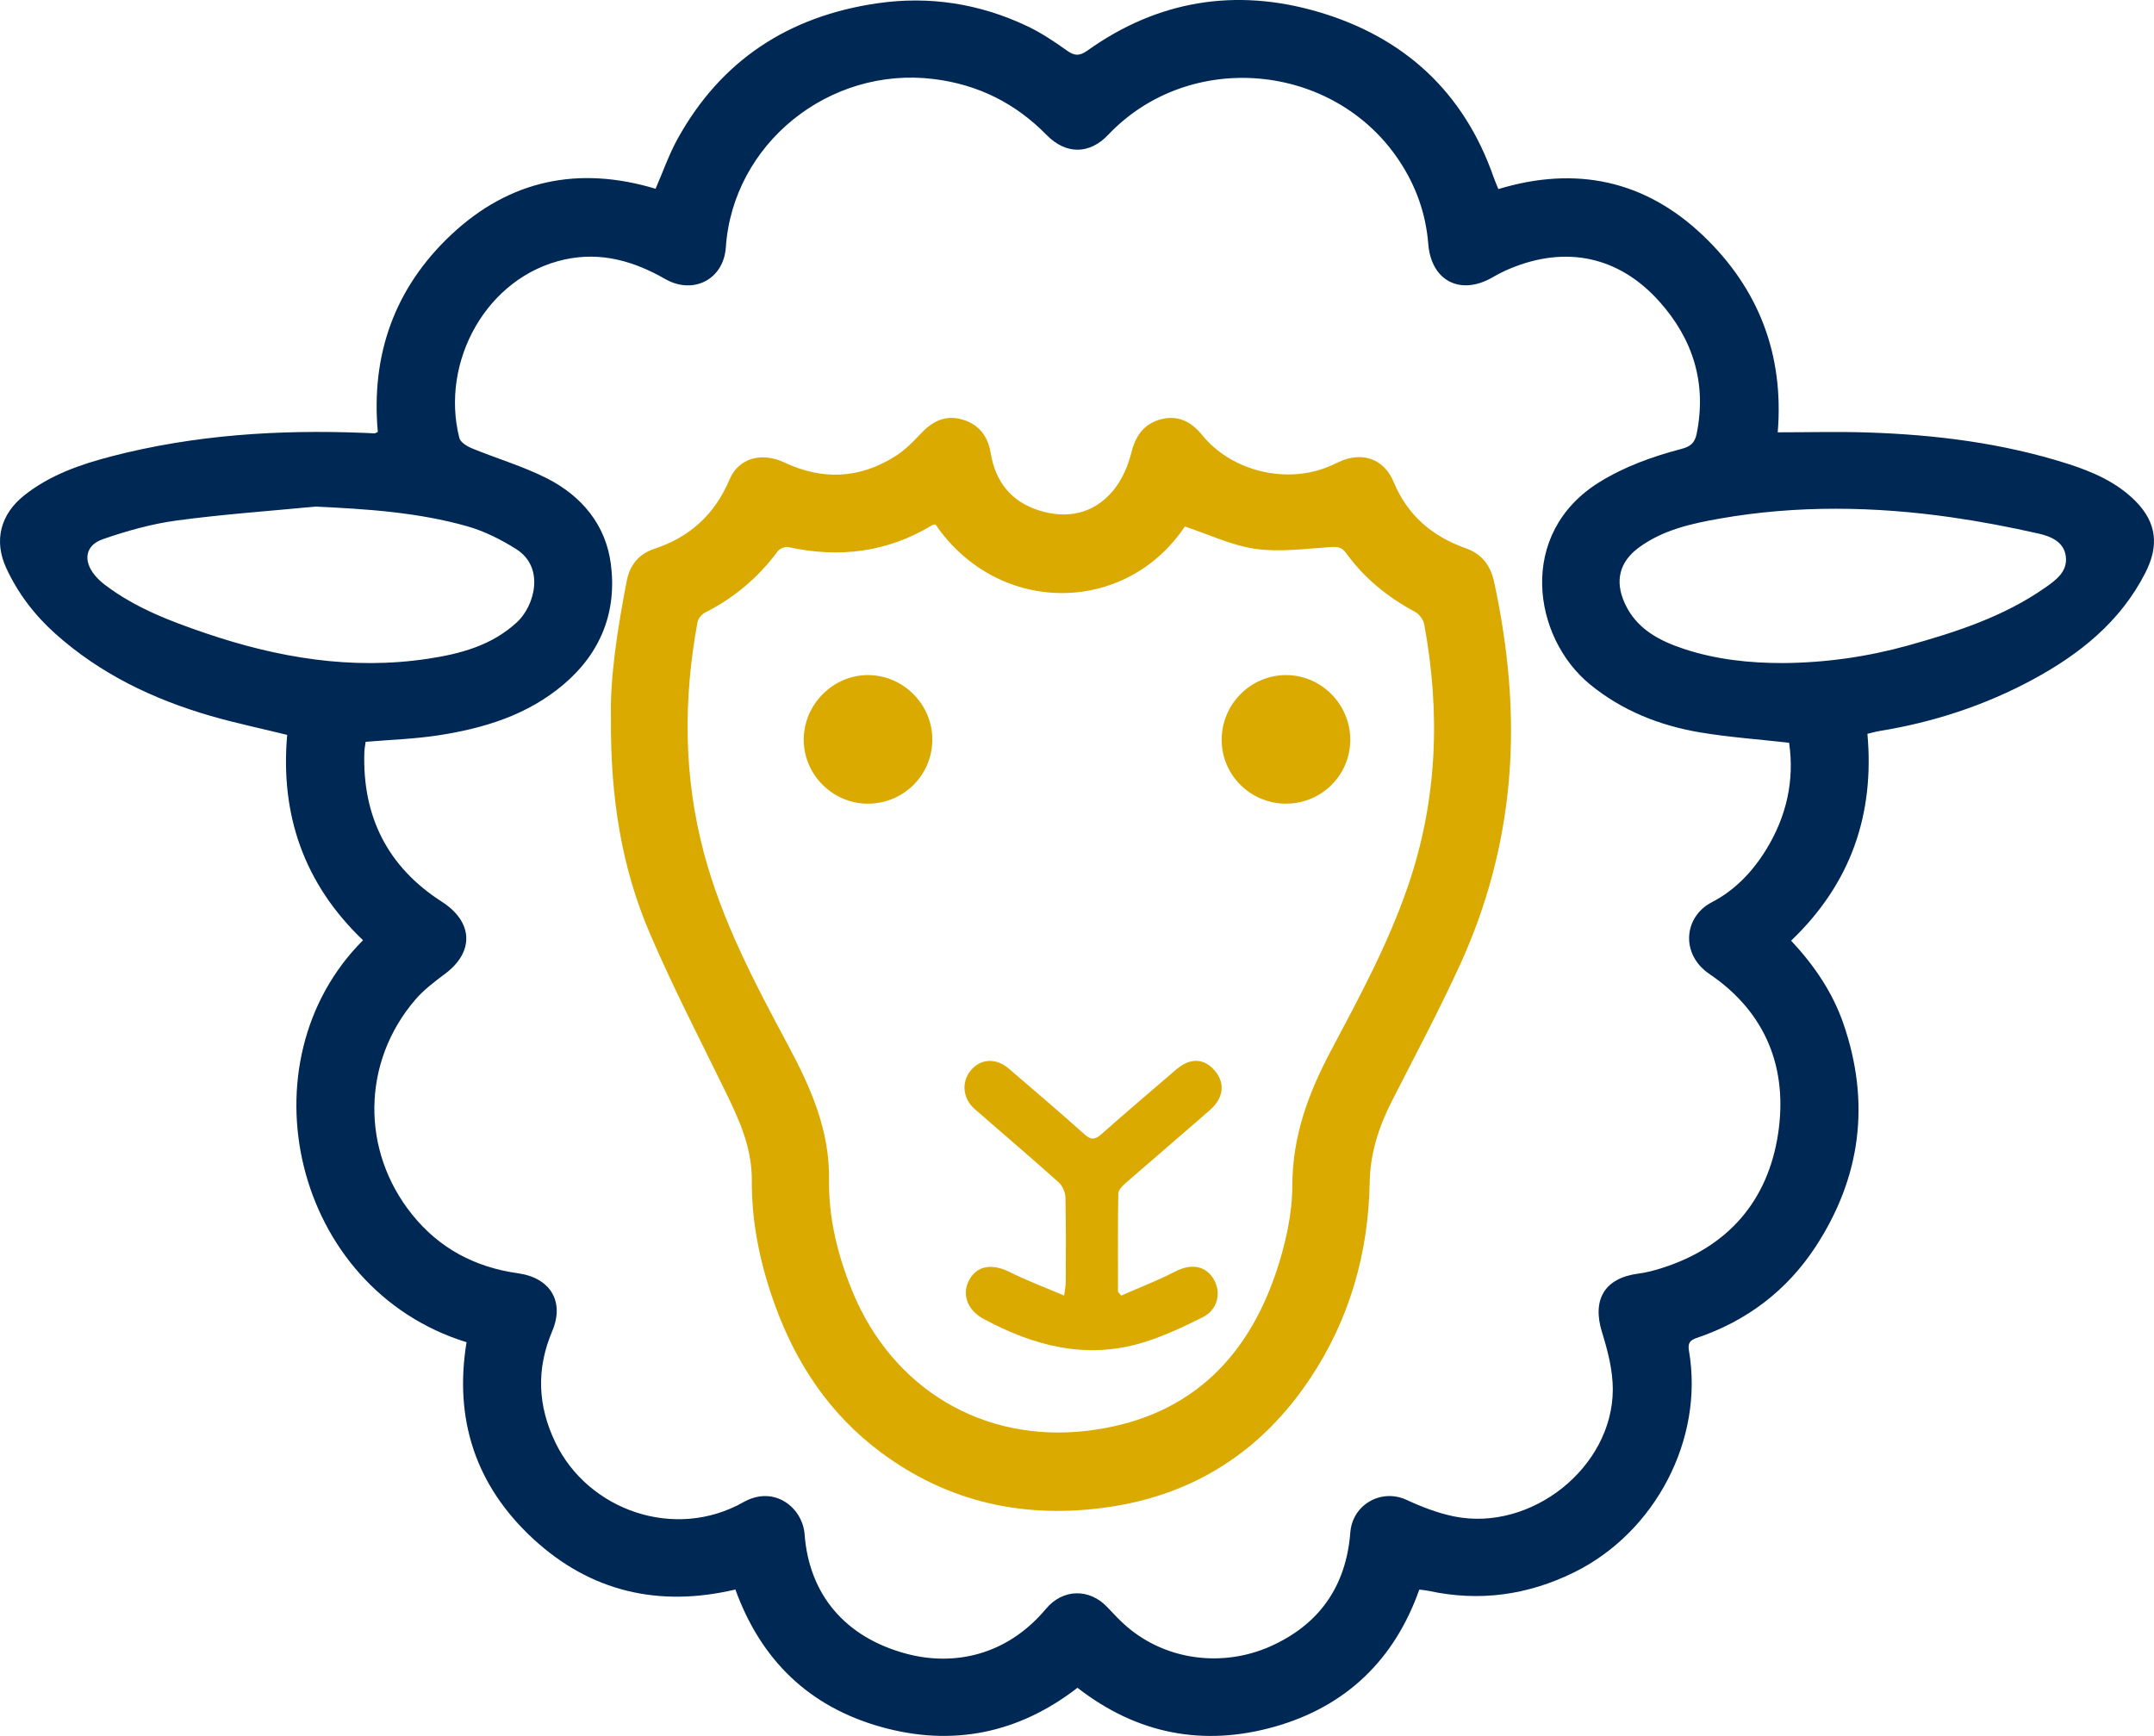
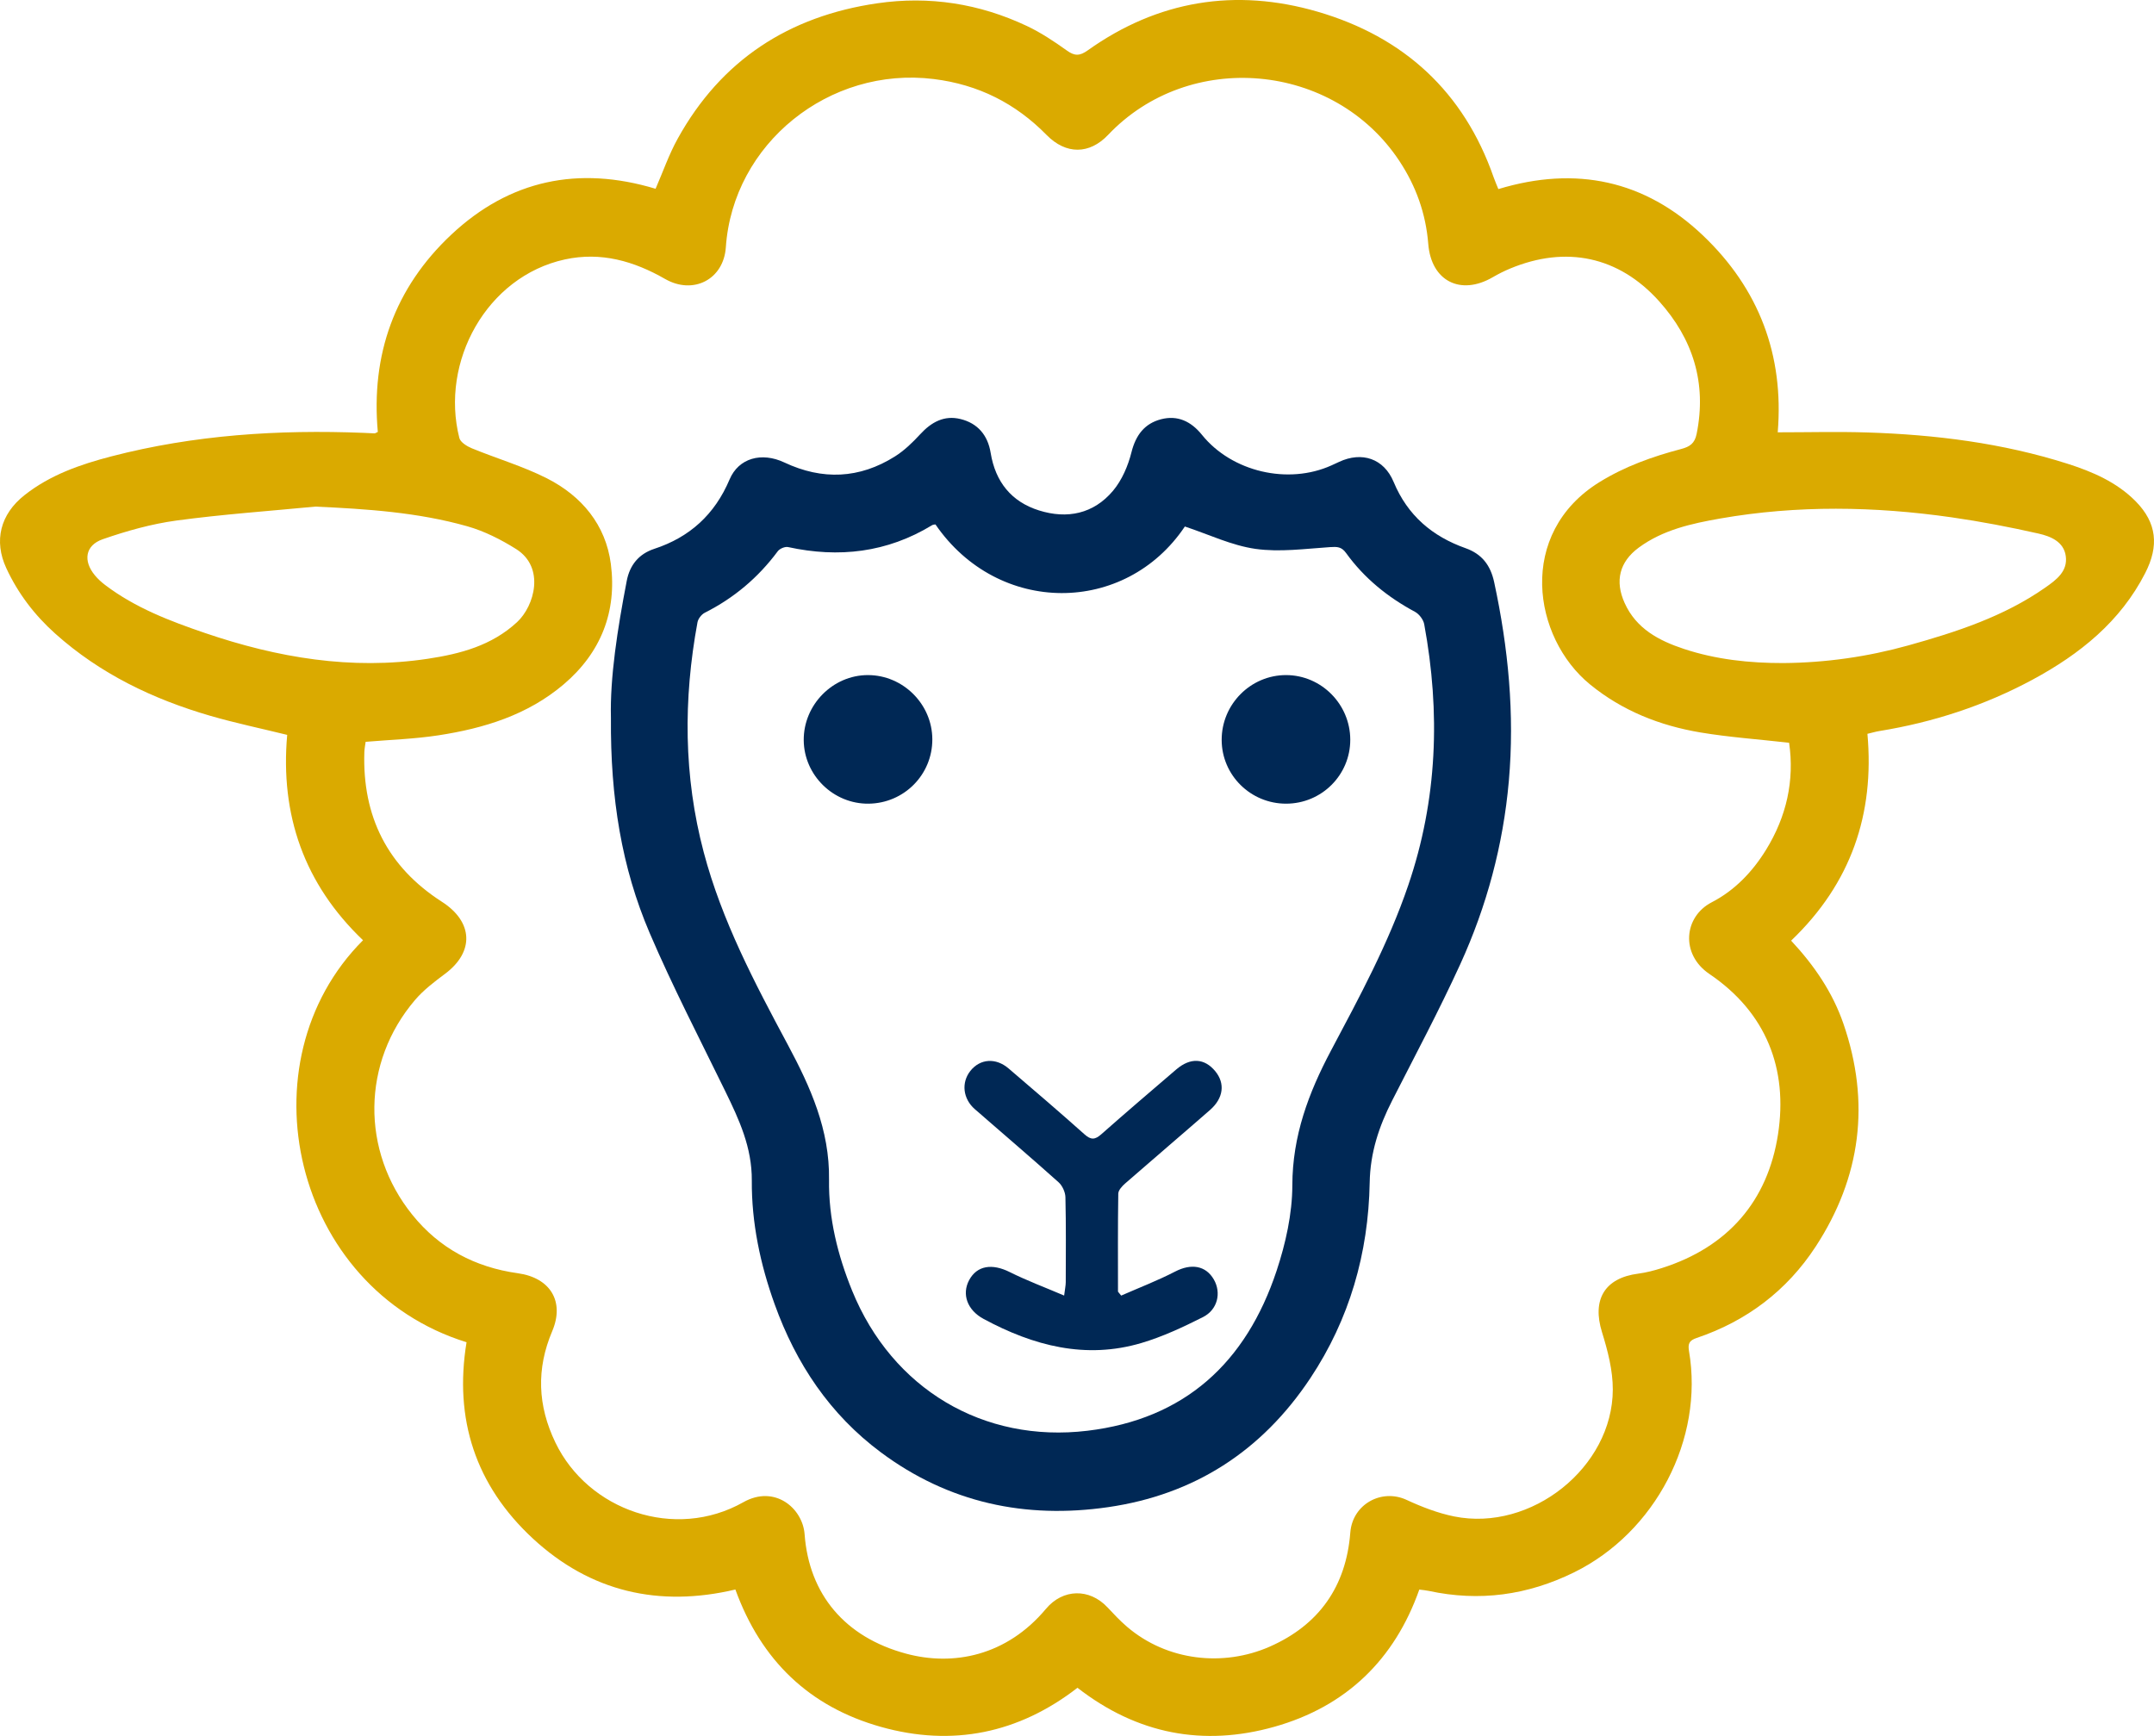
<svg xmlns="http://www.w3.org/2000/svg" width="67px" height="54px" viewBox="0 0 67 54" version="1.1">
  <g id="Current" stroke="none" stroke-width="1" fill="none" fill-rule="evenodd">
    <g id="person-copy-2" transform="translate(-557, -67)">
      <g id="fleece" transform="translate(557, 67)">
-         <path d="M55.475,20.626 C56.794,20.615 58.092,20.43 59.358,20.077 C60.852,19.66 62.327,19.181 63.614,18.281 C63.958,18.04 64.32,17.776 64.256,17.301 C64.196,16.848 63.782,16.683 63.409,16.598 C62.516,16.396 61.613,16.223 60.707,16.093 C58.308,15.75 55.906,15.71 53.509,16.129 C52.612,16.287 51.724,16.482 50.973,17.035 C50.369,17.481 50.227,18.077 50.534,18.757 C50.894,19.557 51.6,19.929 52.381,20.187 C53.383,20.518 54.422,20.628 55.475,20.626 M9.807,15.759 C8.366,15.898 6.919,15.999 5.485,16.193 C4.709,16.299 3.937,16.516 3.195,16.774 C2.649,16.965 2.58,17.445 2.948,17.893 C3.042,18.008 3.156,18.111 3.275,18.201 C4.209,18.909 5.291,19.321 6.388,19.695 C8.633,20.459 10.929,20.85 13.303,20.493 C14.316,20.341 15.296,20.083 16.084,19.352 C16.626,18.848 16.96,17.651 16.055,17.08 C15.584,16.784 15.065,16.521 14.531,16.37 C12.994,15.936 11.408,15.832 9.807,15.759 M55.65,23.105 C54.683,22.996 53.778,22.933 52.888,22.784 C51.629,22.572 50.466,22.112 49.464,21.296 C47.671,19.836 47.173,16.592 49.753,14.996 C50.543,14.508 51.403,14.201 52.293,13.967 C52.563,13.896 52.714,13.794 52.774,13.496 C53.093,11.919 52.662,10.546 51.606,9.37 C50.35,7.971 48.707,7.632 46.973,8.354 C46.788,8.431 46.606,8.522 46.433,8.623 C45.43,9.207 44.518,8.743 44.426,7.588 C44.351,6.647 44.047,5.792 43.524,5.002 C41.488,1.931 36.998,1.528 34.468,4.195 C33.886,4.809 33.157,4.812 32.555,4.199 C31.59,3.216 30.434,2.631 29.047,2.459 C25.794,2.055 22.797,4.468 22.577,7.694 C22.509,8.69 21.566,9.181 20.688,8.678 C19.72,8.123 18.696,7.826 17.572,8.07 C15.133,8.602 13.687,11.257 14.288,13.625 C14.322,13.757 14.523,13.882 14.673,13.944 C15.451,14.264 16.267,14.502 17.013,14.88 C18.098,15.431 18.842,16.329 19,17.541 C19.193,19.019 18.697,20.299 17.535,21.287 C16.414,22.24 15.059,22.656 13.636,22.874 C12.893,22.988 12.137,23.011 11.373,23.076 C11.36,23.177 11.337,23.286 11.333,23.397 C11.269,25.389 12.047,26.962 13.746,28.052 C14.716,28.675 14.762,29.607 13.844,30.292 C13.513,30.539 13.174,30.796 12.91,31.106 C11.252,33.048 11.222,35.8 12.825,37.788 C13.666,38.833 14.778,39.422 16.108,39.607 C17.121,39.748 17.567,40.489 17.177,41.408 C16.68,42.579 16.72,43.722 17.277,44.876 C18.292,46.983 20.99,47.934 23.121,46.73 C24.098,46.178 24.967,46.916 25.027,47.725 C25.165,49.595 26.281,50.928 28.182,51.44 C29.648,51.836 31.307,51.514 32.534,50.047 C33.06,49.418 33.887,49.402 34.447,49.999 C34.644,50.209 34.841,50.421 35.06,50.607 C36.302,51.667 38.048,51.859 39.496,51.222 C41.029,50.546 41.871,49.35 42.001,47.674 C42.07,46.79 42.974,46.298 43.749,46.656 C44.222,46.875 44.722,47.069 45.231,47.172 C47.63,47.657 50.161,45.645 50.166,43.225 C50.168,42.63 50.009,42.018 49.831,41.443 C49.515,40.429 49.91,39.754 50.959,39.619 C51.206,39.587 51.453,39.522 51.691,39.446 C53.755,38.791 54.986,37.353 55.305,35.285 C55.619,33.251 54.94,31.495 53.17,30.297 C52.266,29.685 52.373,28.517 53.244,28.067 C53.961,27.697 54.512,27.117 54.932,26.436 C55.57,25.401 55.821,24.279 55.65,23.105 M55.713,29.261 C56.438,30.038 57.005,30.875 57.339,31.843 C58.184,34.292 57.888,36.619 56.473,38.783 C55.583,40.144 54.334,41.094 52.775,41.62 C52.553,41.695 52.496,41.789 52.536,42.025 C53.006,44.773 51.485,47.67 48.961,48.912 C47.515,49.623 46.017,49.829 44.44,49.488 C44.354,49.47 44.266,49.463 44.147,49.447 C43.379,51.624 41.872,53.086 39.639,53.715 C37.431,54.337 35.371,53.946 33.515,52.502 C31.688,53.917 29.629,54.345 27.4,53.718 C25.174,53.092 23.673,51.651 22.874,49.445 C20.5,50.007 18.367,49.518 16.577,47.861 C14.788,46.205 14.12,44.142 14.512,41.753 C9.101,40.075 7.504,33.036 11.292,29.248 C9.458,27.498 8.713,25.347 8.933,22.86 C8.125,22.661 7.326,22.494 6.545,22.268 C4.758,21.749 3.111,20.958 1.717,19.709 C1.074,19.133 0.559,18.457 0.197,17.676 C-0.201,16.82 0.012,15.994 0.762,15.403 C1.559,14.773 2.496,14.448 3.465,14.196 C6.04,13.528 8.663,13.36 11.311,13.465 C11.425,13.47 11.538,13.478 11.651,13.481 C11.673,13.481 11.695,13.462 11.752,13.436 C11.536,11.046 12.266,8.96 14.041,7.296 C15.852,5.599 17.992,5.149 20.392,5.872 C20.619,5.351 20.806,4.808 21.08,4.313 C22.428,1.877 24.53,0.502 27.292,0.102 C28.908,-0.133 30.464,0.112 31.936,0.806 C32.375,1.013 32.787,1.287 33.182,1.57 C33.426,1.746 33.584,1.745 33.832,1.568 C36.014,0.013 38.431,-0.38 40.984,0.364 C43.67,1.147 45.534,2.86 46.459,5.513 C46.5,5.63 46.551,5.743 46.606,5.882 C49.016,5.151 51.165,5.605 52.973,7.327 C54.715,8.987 55.494,11.046 55.296,13.448 C56.252,13.448 57.171,13.423 58.087,13.453 C60.199,13.521 62.284,13.781 64.305,14.424 C65.091,14.674 65.846,15.001 66.433,15.597 C67.089,16.265 67.16,16.981 66.727,17.826 C65.954,19.338 64.693,20.348 63.231,21.138 C61.736,21.945 60.137,22.468 58.455,22.741 C58.344,22.759 58.235,22.792 58.086,22.827 C58.31,25.314 57.583,27.474 55.713,29.261" id="Fill-3" fill="#002855" />
-         <path d="M29.097,16.313 C29.063,16.32 29.022,16.319 28.993,16.337 C27.592,17.19 26.093,17.362 24.514,17.018 C24.418,16.997 24.253,17.066 24.192,17.148 C23.583,17.969 22.829,18.603 21.923,19.06 C21.822,19.111 21.716,19.246 21.695,19.359 C21.253,21.755 21.262,24.14 21.889,26.51 C22.454,28.646 23.474,30.575 24.505,32.499 C25.208,33.812 25.81,35.143 25.787,36.7 C25.77,37.893 26.056,39.045 26.506,40.151 C27.751,43.205 30.589,44.895 33.824,44.507 C36.848,44.144 38.758,42.393 39.709,39.529 C39.99,38.68 40.196,37.76 40.198,36.872 C40.201,35.333 40.704,33.994 41.399,32.684 C42.287,31.012 43.187,29.348 43.803,27.54 C44.713,24.874 44.807,22.166 44.3,19.417 C44.273,19.273 44.142,19.101 44.013,19.032 C43.166,18.577 42.435,17.987 41.868,17.201 C41.726,17.004 41.588,17.005 41.372,17.019 C40.598,17.07 39.808,17.181 39.051,17.074 C38.309,16.968 37.601,16.625 36.855,16.378 C35.004,19.141 31.049,19.159 29.097,16.313 M19.003,22.332 C18.971,21.075 19.206,19.571 19.494,18.073 C19.588,17.58 19.866,17.233 20.351,17.073 C21.45,16.713 22.232,16.006 22.693,14.915 C22.974,14.25 23.687,14.051 24.399,14.387 C25.579,14.942 26.733,14.894 27.838,14.198 C28.128,14.015 28.386,13.765 28.621,13.51 C28.969,13.131 29.369,12.91 29.876,13.035 C30.407,13.165 30.724,13.533 30.814,14.086 C30.962,14.992 31.461,15.609 32.318,15.878 C33.194,16.153 34.014,15.987 34.62,15.267 C34.897,14.938 35.088,14.493 35.194,14.069 C35.329,13.529 35.607,13.174 36.113,13.042 C36.625,12.909 37.045,13.102 37.387,13.527 C38.318,14.681 40.069,15.085 41.415,14.477 C41.494,14.441 41.573,14.404 41.652,14.368 C42.36,14.037 43.045,14.261 43.349,14.992 C43.786,16.041 44.556,16.687 45.585,17.052 C46.091,17.231 46.362,17.579 46.476,18.11 C46.916,20.152 47.116,22.209 46.932,24.3 C46.756,26.29 46.244,28.192 45.421,29.995 C44.764,31.433 44.019,32.828 43.302,34.237 C42.893,35.04 42.62,35.856 42.604,36.788 C42.564,38.987 41.977,41.037 40.756,42.874 C39.243,45.149 37.138,46.496 34.47,46.883 C31.899,47.256 29.509,46.752 27.391,45.172 C25.815,43.996 24.76,42.422 24.094,40.567 C23.648,39.326 23.376,38.04 23.385,36.725 C23.392,35.687 22.988,34.824 22.558,33.942 C21.761,32.308 20.922,30.692 20.207,29.021 C19.338,26.988 18.984,24.828 19.003,22.332" id="Fill-6" fill="#DAAA00" />
-         <path d="M34.874,40.302 C35.436,40.056 36.01,39.835 36.554,39.554 C37.047,39.299 37.501,39.362 37.755,39.799 C37.994,40.21 37.879,40.739 37.417,40.972 C36.8,41.283 36.164,41.581 35.506,41.776 C33.77,42.292 32.145,41.864 30.595,41.028 C30.083,40.752 29.912,40.258 30.144,39.823 C30.389,39.365 30.859,39.296 31.409,39.571 C31.938,39.835 32.493,40.042 33.1,40.301 C33.126,40.094 33.149,39.991 33.15,39.888 C33.152,39.006 33.161,38.123 33.14,37.242 C33.136,37.082 33.044,36.881 32.926,36.776 C32.068,36.008 31.191,35.26 30.323,34.504 C29.951,34.18 29.895,33.678 30.183,33.313 C30.485,32.932 30.975,32.895 31.375,33.239 C32.166,33.916 32.958,34.593 33.735,35.287 C33.934,35.465 34.06,35.456 34.253,35.286 C35.024,34.604 35.807,33.936 36.588,33.267 C37.028,32.891 37.465,32.915 37.801,33.323 C38.112,33.701 38.059,34.16 37.636,34.53 C36.76,35.296 35.873,36.05 34.996,36.816 C34.903,36.898 34.786,37.024 34.784,37.131 C34.768,38.147 34.775,39.164 34.775,40.18 C34.808,40.221 34.841,40.262 34.874,40.302" id="Fill-8" fill="#DAAA00" />
-         <path d="M29,22.996 C29.004,24.096 28.123,24.987 27.019,25 C25.925,25.013 25.01,24.119 25,23.029 C24.99,21.925 25.903,20.998 26.999,21 C28.091,21.002 28.996,21.904 29,22.996" id="Fill-10" fill="#DAAA00" />
-         <path d="M38,23.019 C37.997,21.907 38.903,20.996 40.009,21 C41.101,21.004 41.997,21.907 42,23.007 C42.003,24.107 41.11,24.999 40.005,25 C38.9,25.001 38.003,24.114 38,23.019" id="Fill-12" fill="#DAAA00" />
+         <path d="M55.475,20.626 C56.794,20.615 58.092,20.43 59.358,20.077 C60.852,19.66 62.327,19.181 63.614,18.281 C63.958,18.04 64.32,17.776 64.256,17.301 C64.196,16.848 63.782,16.683 63.409,16.598 C62.516,16.396 61.613,16.223 60.707,16.093 C58.308,15.75 55.906,15.71 53.509,16.129 C52.612,16.287 51.724,16.482 50.973,17.035 C50.369,17.481 50.227,18.077 50.534,18.757 C50.894,19.557 51.6,19.929 52.381,20.187 C53.383,20.518 54.422,20.628 55.475,20.626 M9.807,15.759 C8.366,15.898 6.919,15.999 5.485,16.193 C4.709,16.299 3.937,16.516 3.195,16.774 C2.649,16.965 2.58,17.445 2.948,17.893 C3.042,18.008 3.156,18.111 3.275,18.201 C4.209,18.909 5.291,19.321 6.388,19.695 C8.633,20.459 10.929,20.85 13.303,20.493 C14.316,20.341 15.296,20.083 16.084,19.352 C16.626,18.848 16.96,17.651 16.055,17.08 C15.584,16.784 15.065,16.521 14.531,16.37 C12.994,15.936 11.408,15.832 9.807,15.759 M55.65,23.105 C54.683,22.996 53.778,22.933 52.888,22.784 C51.629,22.572 50.466,22.112 49.464,21.296 C47.671,19.836 47.173,16.592 49.753,14.996 C50.543,14.508 51.403,14.201 52.293,13.967 C52.563,13.896 52.714,13.794 52.774,13.496 C53.093,11.919 52.662,10.546 51.606,9.37 C50.35,7.971 48.707,7.632 46.973,8.354 C46.788,8.431 46.606,8.522 46.433,8.623 C45.43,9.207 44.518,8.743 44.426,7.588 C44.351,6.647 44.047,5.792 43.524,5.002 C41.488,1.931 36.998,1.528 34.468,4.195 C33.886,4.809 33.157,4.812 32.555,4.199 C31.59,3.216 30.434,2.631 29.047,2.459 C25.794,2.055 22.797,4.468 22.577,7.694 C22.509,8.69 21.566,9.181 20.688,8.678 C19.72,8.123 18.696,7.826 17.572,8.07 C15.133,8.602 13.687,11.257 14.288,13.625 C14.322,13.757 14.523,13.882 14.673,13.944 C15.451,14.264 16.267,14.502 17.013,14.88 C18.098,15.431 18.842,16.329 19,17.541 C19.193,19.019 18.697,20.299 17.535,21.287 C16.414,22.24 15.059,22.656 13.636,22.874 C12.893,22.988 12.137,23.011 11.373,23.076 C11.36,23.177 11.337,23.286 11.333,23.397 C11.269,25.389 12.047,26.962 13.746,28.052 C14.716,28.675 14.762,29.607 13.844,30.292 C13.513,30.539 13.174,30.796 12.91,31.106 C11.252,33.048 11.222,35.8 12.825,37.788 C13.666,38.833 14.778,39.422 16.108,39.607 C17.121,39.748 17.567,40.489 17.177,41.408 C16.68,42.579 16.72,43.722 17.277,44.876 C18.292,46.983 20.99,47.934 23.121,46.73 C24.098,46.178 24.967,46.916 25.027,47.725 C25.165,49.595 26.281,50.928 28.182,51.44 C29.648,51.836 31.307,51.514 32.534,50.047 C33.06,49.418 33.887,49.402 34.447,49.999 C34.644,50.209 34.841,50.421 35.06,50.607 C36.302,51.667 38.048,51.859 39.496,51.222 C41.029,50.546 41.871,49.35 42.001,47.674 C42.07,46.79 42.974,46.298 43.749,46.656 C44.222,46.875 44.722,47.069 45.231,47.172 C47.63,47.657 50.161,45.645 50.166,43.225 C50.168,42.63 50.009,42.018 49.831,41.443 C49.515,40.429 49.91,39.754 50.959,39.619 C51.206,39.587 51.453,39.522 51.691,39.446 C53.755,38.791 54.986,37.353 55.305,35.285 C55.619,33.251 54.94,31.495 53.17,30.297 C52.266,29.685 52.373,28.517 53.244,28.067 C53.961,27.697 54.512,27.117 54.932,26.436 C55.57,25.401 55.821,24.279 55.65,23.105 M55.713,29.261 C56.438,30.038 57.005,30.875 57.339,31.843 C58.184,34.292 57.888,36.619 56.473,38.783 C55.583,40.144 54.334,41.094 52.775,41.62 C52.553,41.695 52.496,41.789 52.536,42.025 C53.006,44.773 51.485,47.67 48.961,48.912 C47.515,49.623 46.017,49.829 44.44,49.488 C44.354,49.47 44.266,49.463 44.147,49.447 C43.379,51.624 41.872,53.086 39.639,53.715 C37.431,54.337 35.371,53.946 33.515,52.502 C31.688,53.917 29.629,54.345 27.4,53.718 C25.174,53.092 23.673,51.651 22.874,49.445 C20.5,50.007 18.367,49.518 16.577,47.861 C14.788,46.205 14.12,44.142 14.512,41.753 C9.101,40.075 7.504,33.036 11.292,29.248 C9.458,27.498 8.713,25.347 8.933,22.86 C8.125,22.661 7.326,22.494 6.545,22.268 C4.758,21.749 3.111,20.958 1.717,19.709 C1.074,19.133 0.559,18.457 0.197,17.676 C-0.201,16.82 0.012,15.994 0.762,15.403 C1.559,14.773 2.496,14.448 3.465,14.196 C6.04,13.528 8.663,13.36 11.311,13.465 C11.425,13.47 11.538,13.478 11.651,13.481 C11.673,13.481 11.695,13.462 11.752,13.436 C11.536,11.046 12.266,8.96 14.041,7.296 C15.852,5.599 17.992,5.149 20.392,5.872 C20.619,5.351 20.806,4.808 21.08,4.313 C22.428,1.877 24.53,0.502 27.292,0.102 C28.908,-0.133 30.464,0.112 31.936,0.806 C32.375,1.013 32.787,1.287 33.182,1.57 C33.426,1.746 33.584,1.745 33.832,1.568 C36.014,0.013 38.431,-0.38 40.984,0.364 C43.67,1.147 45.534,2.86 46.459,5.513 C46.5,5.63 46.551,5.743 46.606,5.882 C49.016,5.151 51.165,5.605 52.973,7.327 C54.715,8.987 55.494,11.046 55.296,13.448 C56.252,13.448 57.171,13.423 58.087,13.453 C60.199,13.521 62.284,13.781 64.305,14.424 C65.091,14.674 65.846,15.001 66.433,15.597 C67.089,16.265 67.16,16.981 66.727,17.826 C65.954,19.338 64.693,20.348 63.231,21.138 C61.736,21.945 60.137,22.468 58.455,22.741 C58.344,22.759 58.235,22.792 58.086,22.827 C58.31,25.314 57.583,27.474 55.713,29.261" id="Fill-3" fill="#DAAA00" />
+         <path d="M29.097,16.313 C29.063,16.32 29.022,16.319 28.993,16.337 C27.592,17.19 26.093,17.362 24.514,17.018 C24.418,16.997 24.253,17.066 24.192,17.148 C23.583,17.969 22.829,18.603 21.923,19.06 C21.822,19.111 21.716,19.246 21.695,19.359 C21.253,21.755 21.262,24.14 21.889,26.51 C22.454,28.646 23.474,30.575 24.505,32.499 C25.208,33.812 25.81,35.143 25.787,36.7 C25.77,37.893 26.056,39.045 26.506,40.151 C27.751,43.205 30.589,44.895 33.824,44.507 C36.848,44.144 38.758,42.393 39.709,39.529 C39.99,38.68 40.196,37.76 40.198,36.872 C40.201,35.333 40.704,33.994 41.399,32.684 C42.287,31.012 43.187,29.348 43.803,27.54 C44.713,24.874 44.807,22.166 44.3,19.417 C44.273,19.273 44.142,19.101 44.013,19.032 C43.166,18.577 42.435,17.987 41.868,17.201 C41.726,17.004 41.588,17.005 41.372,17.019 C40.598,17.07 39.808,17.181 39.051,17.074 C38.309,16.968 37.601,16.625 36.855,16.378 C35.004,19.141 31.049,19.159 29.097,16.313 M19.003,22.332 C18.971,21.075 19.206,19.571 19.494,18.073 C19.588,17.58 19.866,17.233 20.351,17.073 C21.45,16.713 22.232,16.006 22.693,14.915 C22.974,14.25 23.687,14.051 24.399,14.387 C25.579,14.942 26.733,14.894 27.838,14.198 C28.128,14.015 28.386,13.765 28.621,13.51 C28.969,13.131 29.369,12.91 29.876,13.035 C30.407,13.165 30.724,13.533 30.814,14.086 C30.962,14.992 31.461,15.609 32.318,15.878 C33.194,16.153 34.014,15.987 34.62,15.267 C34.897,14.938 35.088,14.493 35.194,14.069 C35.329,13.529 35.607,13.174 36.113,13.042 C36.625,12.909 37.045,13.102 37.387,13.527 C38.318,14.681 40.069,15.085 41.415,14.477 C41.494,14.441 41.573,14.404 41.652,14.368 C42.36,14.037 43.045,14.261 43.349,14.992 C43.786,16.041 44.556,16.687 45.585,17.052 C46.091,17.231 46.362,17.579 46.476,18.11 C46.916,20.152 47.116,22.209 46.932,24.3 C46.756,26.29 46.244,28.192 45.421,29.995 C44.764,31.433 44.019,32.828 43.302,34.237 C42.893,35.04 42.62,35.856 42.604,36.788 C42.564,38.987 41.977,41.037 40.756,42.874 C39.243,45.149 37.138,46.496 34.47,46.883 C31.899,47.256 29.509,46.752 27.391,45.172 C25.815,43.996 24.76,42.422 24.094,40.567 C23.648,39.326 23.376,38.04 23.385,36.725 C23.392,35.687 22.988,34.824 22.558,33.942 C21.761,32.308 20.922,30.692 20.207,29.021 C19.338,26.988 18.984,24.828 19.003,22.332" id="Fill-6" fill="#002855" />
+         <path d="M34.874,40.302 C35.436,40.056 36.01,39.835 36.554,39.554 C37.047,39.299 37.501,39.362 37.755,39.799 C37.994,40.21 37.879,40.739 37.417,40.972 C36.8,41.283 36.164,41.581 35.506,41.776 C33.77,42.292 32.145,41.864 30.595,41.028 C30.083,40.752 29.912,40.258 30.144,39.823 C30.389,39.365 30.859,39.296 31.409,39.571 C31.938,39.835 32.493,40.042 33.1,40.301 C33.126,40.094 33.149,39.991 33.15,39.888 C33.152,39.006 33.161,38.123 33.14,37.242 C33.136,37.082 33.044,36.881 32.926,36.776 C32.068,36.008 31.191,35.26 30.323,34.504 C29.951,34.18 29.895,33.678 30.183,33.313 C30.485,32.932 30.975,32.895 31.375,33.239 C32.166,33.916 32.958,34.593 33.735,35.287 C33.934,35.465 34.06,35.456 34.253,35.286 C35.024,34.604 35.807,33.936 36.588,33.267 C37.028,32.891 37.465,32.915 37.801,33.323 C38.112,33.701 38.059,34.16 37.636,34.53 C36.76,35.296 35.873,36.05 34.996,36.816 C34.903,36.898 34.786,37.024 34.784,37.131 C34.768,38.147 34.775,39.164 34.775,40.18 C34.808,40.221 34.841,40.262 34.874,40.302" id="Fill-8" fill="#002855" />
+         <path d="M29,22.996 C29.004,24.096 28.123,24.987 27.019,25 C25.925,25.013 25.01,24.119 25,23.029 C24.99,21.925 25.903,20.998 26.999,21 C28.091,21.002 28.996,21.904 29,22.996" id="Fill-10" fill="#002855" />
+         <path d="M38,23.019 C37.997,21.907 38.903,20.996 40.009,21 C41.101,21.004 41.997,21.907 42,23.007 C42.003,24.107 41.11,24.999 40.005,25 C38.9,25.001 38.003,24.114 38,23.019" id="Fill-12" fill="#002855" />
      </g>
    </g>
  </g>
</svg>
